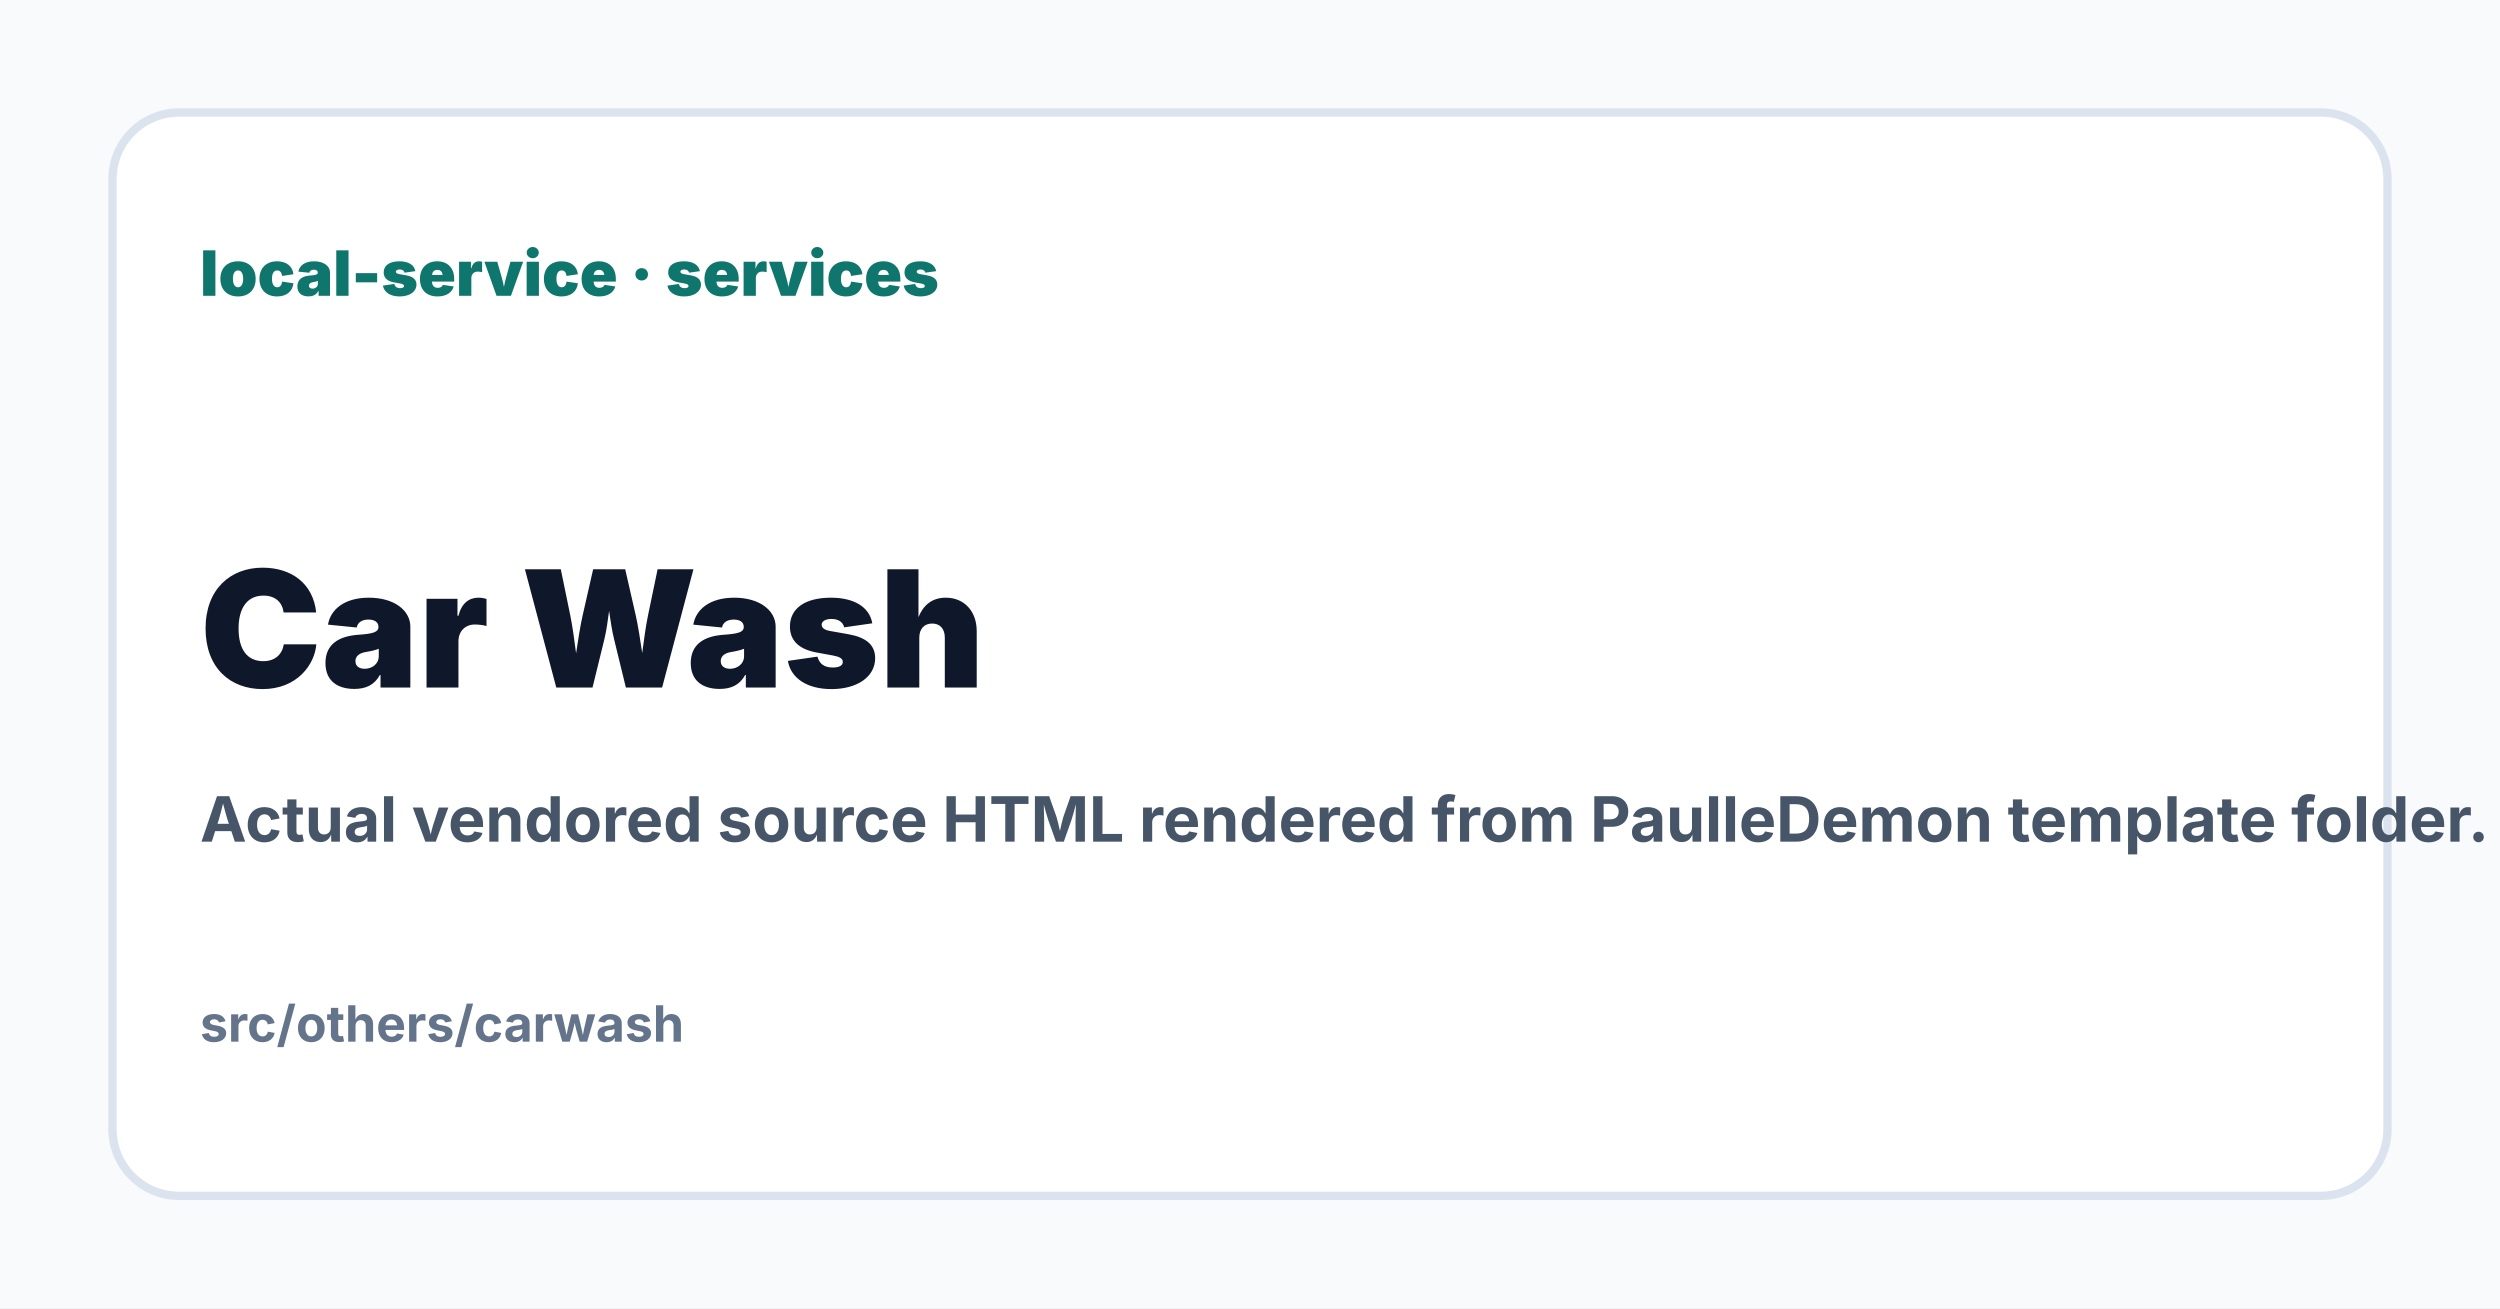
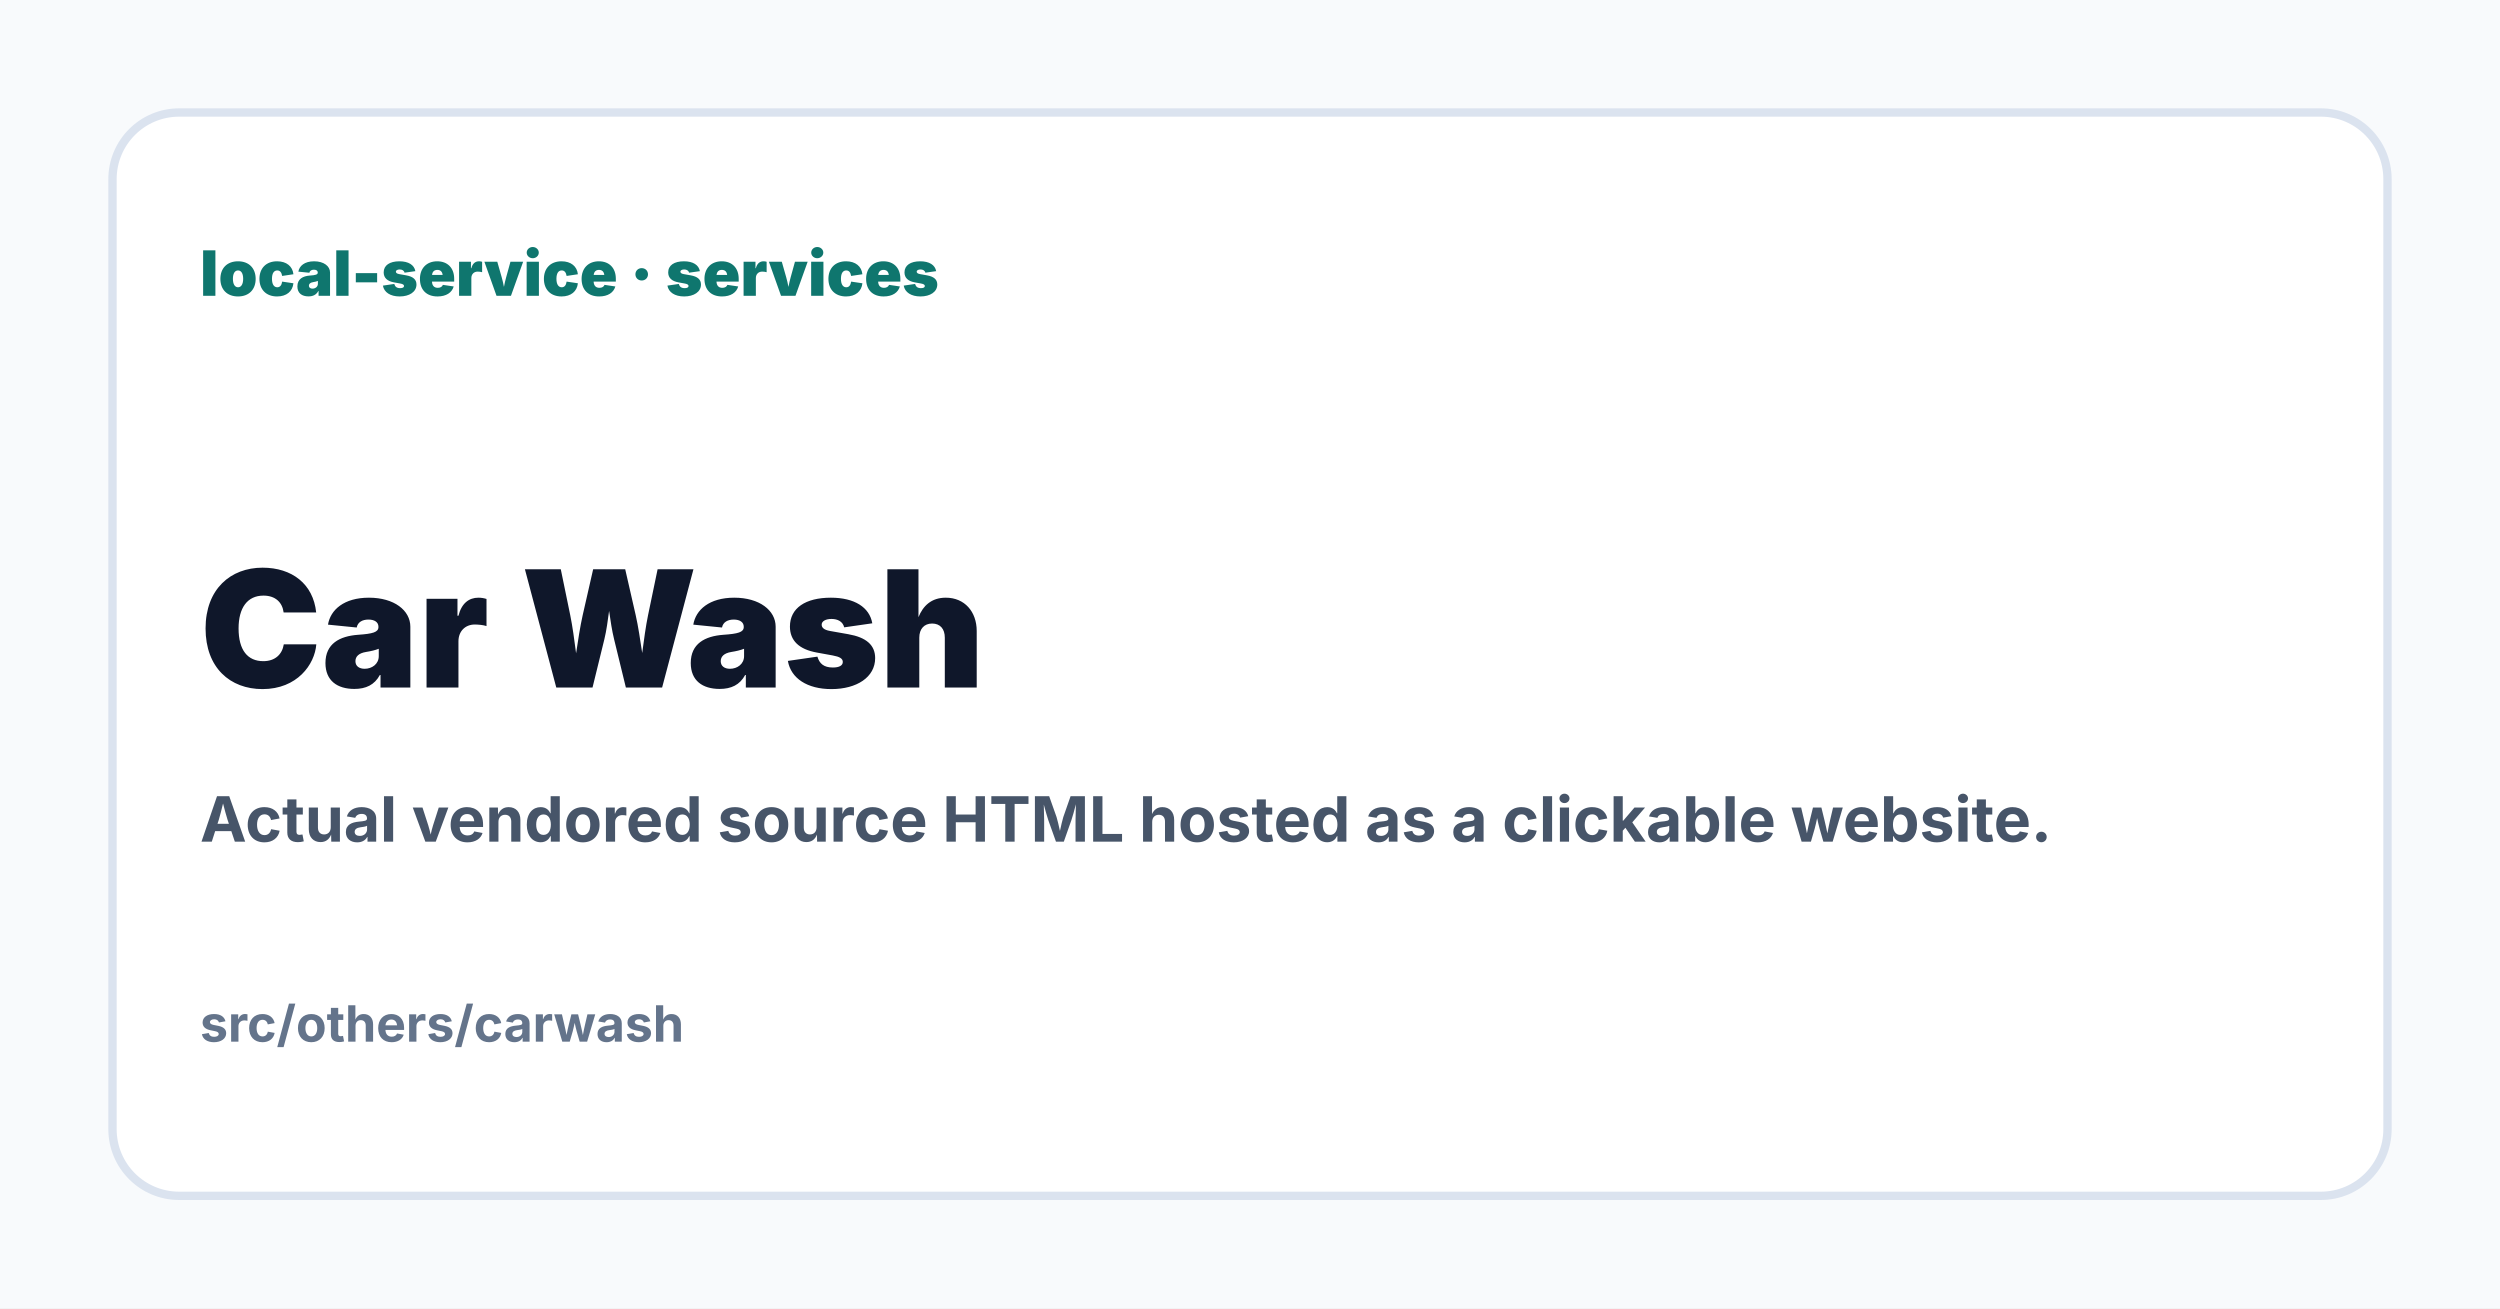
<svg xmlns="http://www.w3.org/2000/svg" width="1200" height="628" viewBox="0 0 1200 628" role="img" aria-label="Car Wash preview">
  <rect width="1200" height="628" fill="#f8fafc" />
  <rect x="54" y="54" width="1092" height="520" rx="32" fill="#ffffff" stroke="#dbe3ef" stroke-width="4" />
  <text x="96" y="142" fill="#0f766e" font-family="Inter, Arial, sans-serif" font-size="30" font-weight="850">local-service · services</text>
  <text x="96" y="330" fill="#0f172a" font-family="Inter, Arial, sans-serif" font-size="78" font-weight="900">Car Wash</text>
-   <text x="96" y="404" fill="#475569" font-family="Inter, Arial, sans-serif" font-size="30" font-weight="650">Actual vendored source HTML rendered from PaulleDemon template folder.</text>
+   <text x="96" y="404" fill="#475569" font-family="Inter, Arial, sans-serif" font-size="30" font-weight="650">Actual vendored source HTML hosted as a clickable website.</text>
  <text x="96" y="500" fill="#64748b" font-family="Inter, Arial, sans-serif" font-size="24" font-weight="650">src/others/carwash</text>
</svg>
